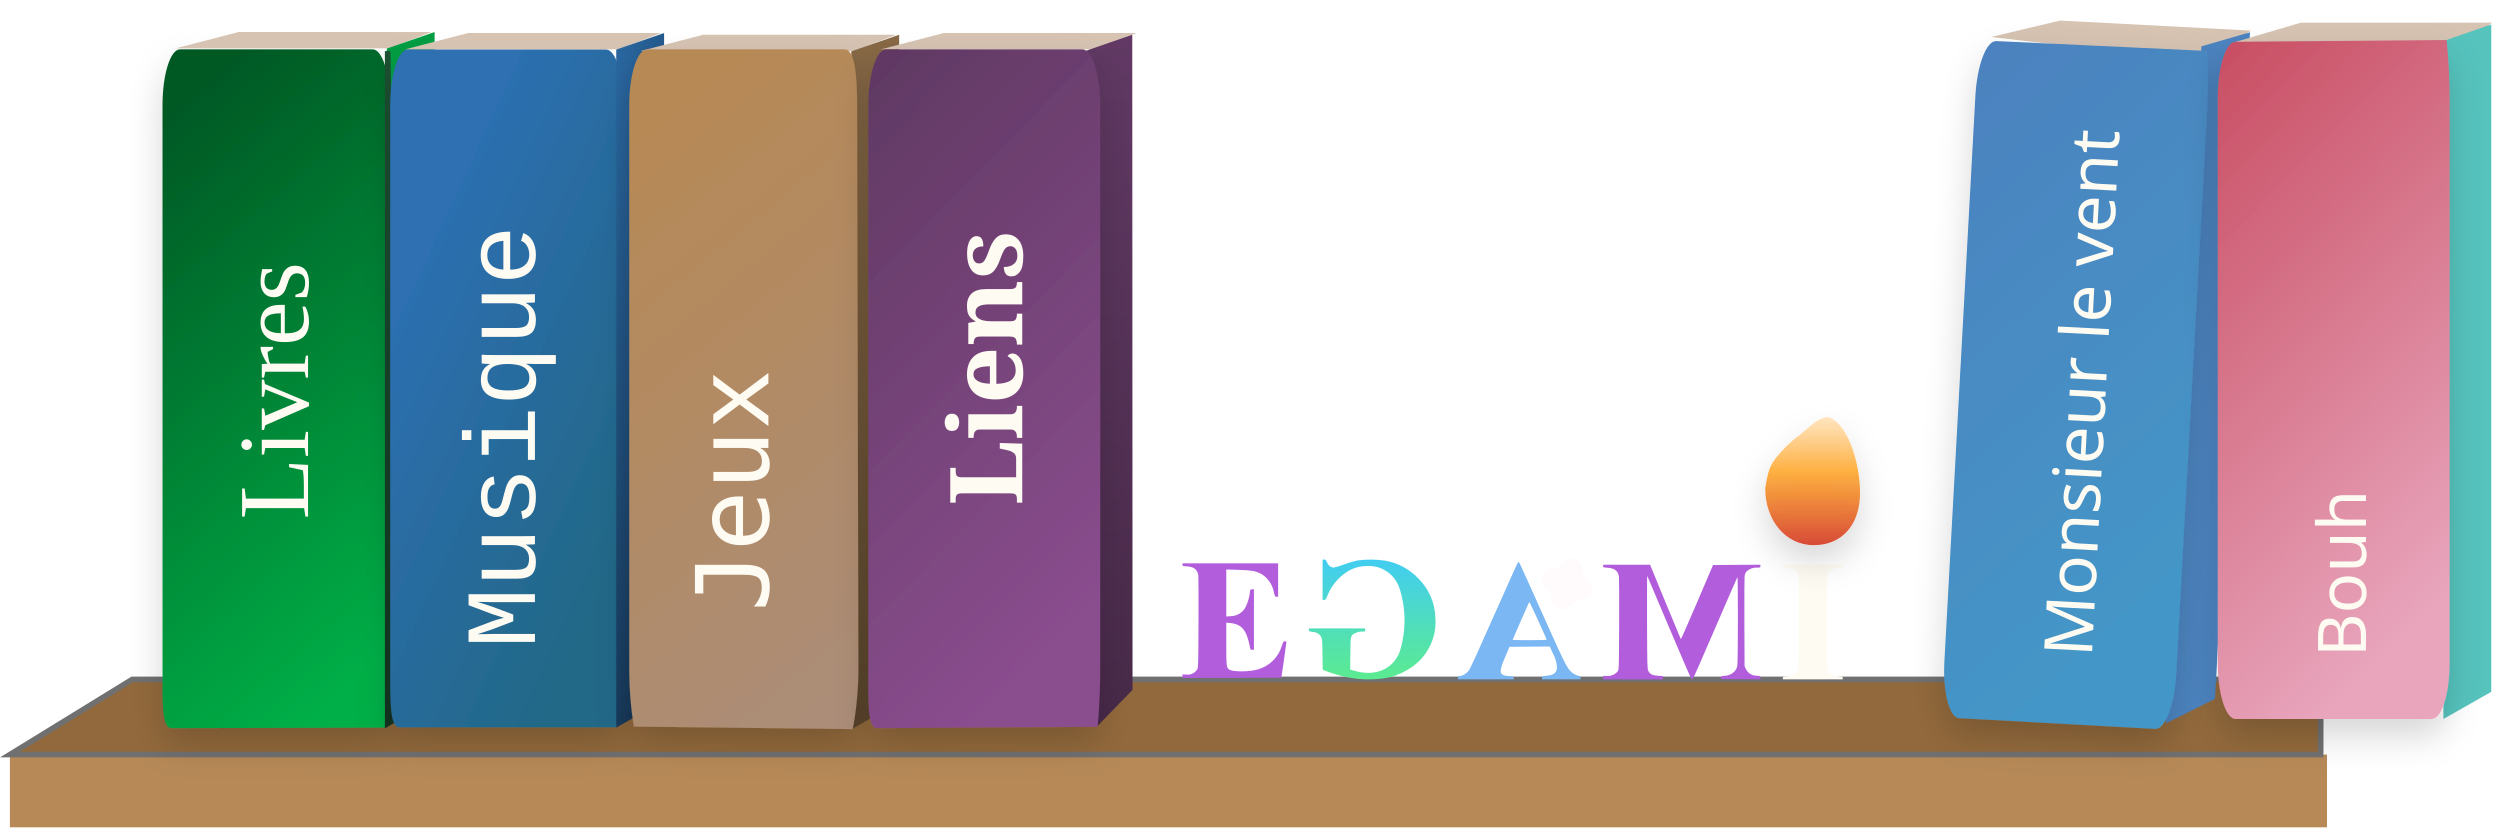
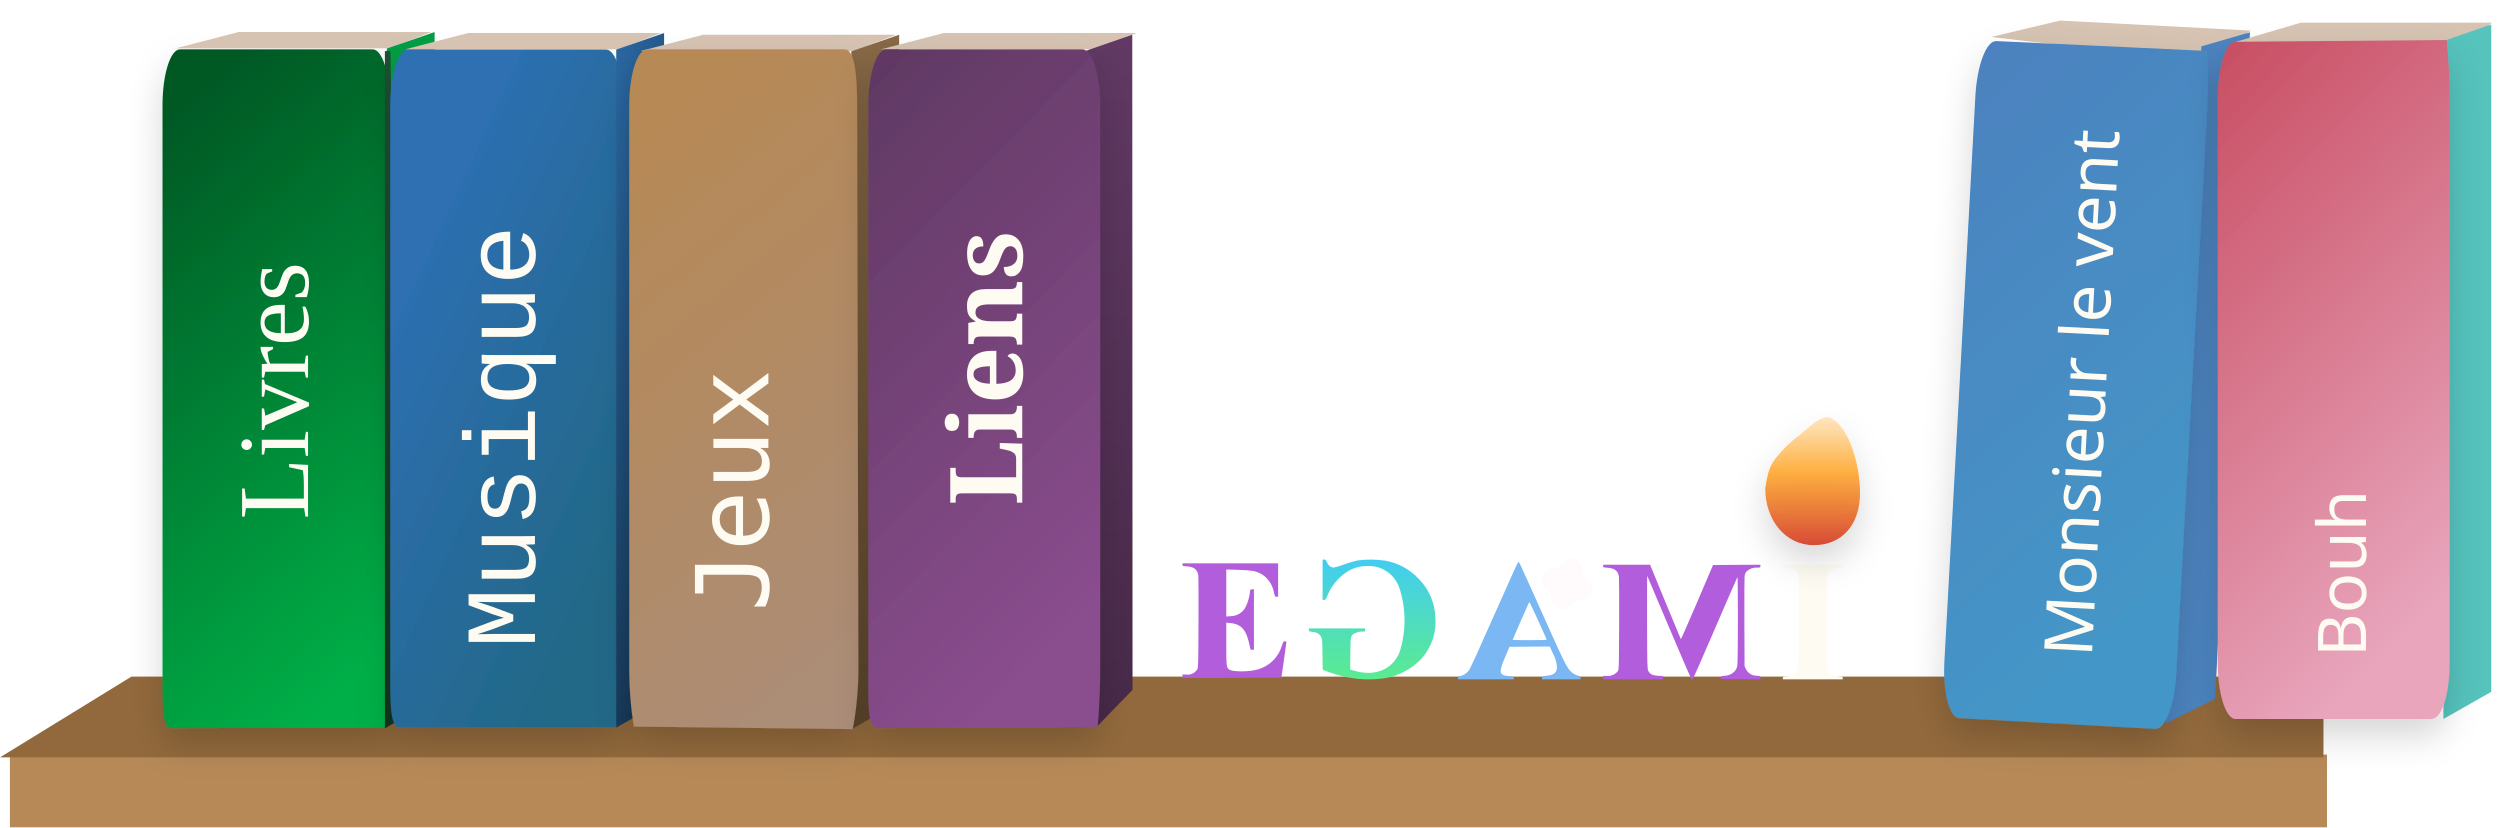
<svg xmlns="http://www.w3.org/2000/svg" width="446.678" height="147.818" viewBox="0 0 446.678 147.818">
  <defs>
    <linearGradient id="linear-gradient" x1="0.5" x2="0.5" y2="1" gradientUnits="objectBoundingBox">
      <stop offset="0" stop-color="#42cdf1" />
      <stop offset="1" stop-color="#5beb90" />
    </linearGradient>
    <linearGradient id="linear-gradient-2" x1="0.5" x2="0.5" y2="1" gradientUnits="objectBoundingBox">
      <stop offset="0" stop-color="#ffdfb1" stop-opacity="0.8" />
      <stop offset="0.423" stop-color="#ffa92f" stop-opacity="0.902" />
      <stop offset="1" stop-color="#d64a36" />
    </linearGradient>
    <filter id="Tracé_856" x="306.396" y="68.48" width="34.941" height="40.922" filterUnits="userSpaceOnUse">
      <feOffset dy="3" input="SourceAlpha" />
      <feGaussianBlur stdDeviation="3" result="blur" />
      <feFlood flood-opacity="0.161" />
      <feComposite operator="in" in2="blur" />
      <feComposite in="SourceGraphic" />
    </filter>
    <linearGradient id="linear-gradient-3" x1="0.612" y1="1" x2="0.322" gradientUnits="objectBoundingBox">
      <stop offset="0" stop-color="#00af47" />
      <stop offset="1" stop-color="#005824" />
    </linearGradient>
    <filter id="Tracé_791" x="20.037" y="2.818" width="58.684" height="139.281" filterUnits="userSpaceOnUse">
      <feOffset dy="3" input="SourceAlpha" />
      <feGaussianBlur stdDeviation="3" result="blur-2" />
      <feFlood flood-opacity="0.161" />
      <feComposite operator="in" in2="blur-2" />
      <feComposite in="SourceGraphic" />
    </filter>
    <linearGradient id="linear-gradient-4" x1="0.452" y1="1" x2="0.103" gradientUnits="objectBoundingBox">
      <stop offset="0" stop-color="#4397c8" />
      <stop offset="1" stop-color="#4c82bf" />
    </linearGradient>
    <filter id="Tracé_791-2" x="337.726" y="0" width="65.717" height="141.307" filterUnits="userSpaceOnUse">
      <feOffset dy="3" input="SourceAlpha" />
      <feGaussianBlur stdDeviation="3" result="blur-3" />
      <feFlood flood-opacity="0.161" />
      <feComposite operator="in" in2="blur-3" />
      <feComposite in="SourceGraphic" />
    </filter>
    <linearGradient id="linear-gradient-5" x1="0.452" y1="1" x2="0.103" gradientUnits="objectBoundingBox">
      <stop offset="0" stop-color="#e8a5bc" />
      <stop offset="1" stop-color="#c95065" />
    </linearGradient>
    <filter id="Tracé_791-3" x="387.253" y="1.156" width="59.425" height="139.306" filterUnits="userSpaceOnUse">
      <feOffset dy="3" input="SourceAlpha" />
      <feGaussianBlur stdDeviation="3" result="blur-4" />
      <feFlood flood-opacity="0.161" />
      <feComposite operator="in" in2="blur-4" />
      <feComposite in="SourceGraphic" />
    </filter>
    <linearGradient id="linear-gradient-6" x1="0.5" x2="0.5" y2="1" gradientUnits="objectBoundingBox">
      <stop offset="0" stop-color="#1d5032" />
      <stop offset="1" stop-color="#133420" />
    </linearGradient>
    <linearGradient id="linear-gradient-7" x1="0.5" x2="1.032" y2="0.707" gradientUnits="objectBoundingBox">
      <stop offset="0" stop-color="#2d6fb2" />
      <stop offset="1" stop-color="#226887" />
    </linearGradient>
    <filter id="Tracé_791-4" x="60.72" y="2.818" width="59.713" height="139.15" filterUnits="userSpaceOnUse">
      <feOffset dy="3" input="SourceAlpha" />
      <feGaussianBlur stdDeviation="3" result="blur-5" />
      <feFlood flood-opacity="0.161" />
      <feComposite operator="in" in2="blur-5" />
      <feComposite in="SourceGraphic" />
    </filter>
    <linearGradient id="linear-gradient-8" x1="0.185" y1="0.017" x2="0.5" y2="1" gradientUnits="objectBoundingBox">
      <stop offset="0" stop-color="#29669f" />
      <stop offset="1" stop-color="#153350" />
    </linearGradient>
    <linearGradient id="linear-gradient-9" x1="0.5" x2="0.5" y2="1" gradientUnits="objectBoundingBox">
      <stop offset="0" stop-color="#886946" />
      <stop offset="1" stop-color="#5b452c" />
    </linearGradient>
    <linearGradient id="linear-gradient-10" x1="0.5" x2="0.785" y2="1.044" gradientUnits="objectBoundingBox">
      <stop offset="0" stop-color="#b78955" />
      <stop offset="1" stop-color="#ab8d79" />
    </linearGradient>
    <filter id="Tracé_791-5" x="103.434" y="2.818" width="58.948" height="139.456" filterUnits="userSpaceOnUse">
      <feOffset dy="3" input="SourceAlpha" />
      <feGaussianBlur stdDeviation="3" result="blur-6" />
      <feFlood flood-opacity="0.161" />
      <feComposite operator="in" in2="blur-6" />
      <feComposite in="SourceGraphic" />
    </filter>
    <linearGradient id="linear-gradient-11" x1="0.5" x2="0.5" y2="1" gradientUnits="objectBoundingBox">
      <stop offset="0" stop-color="#613964" />
      <stop offset="1" stop-color="#472948" />
    </linearGradient>
    <linearGradient id="linear-gradient-12" x1="0.452" y1="1" x2="0.103" gradientUnits="objectBoundingBox">
      <stop offset="0" stop-color="#8a4d8e" />
      <stop offset="1" stop-color="#603963" />
    </linearGradient>
    <filter id="Tracé_791-6" x="146.139" y="2.818" width="59.431" height="139.282" filterUnits="userSpaceOnUse">
      <feOffset dy="3" input="SourceAlpha" />
      <feGaussianBlur stdDeviation="3" result="blur-7" />
      <feFlood flood-opacity="0.161" />
      <feComposite operator="in" in2="blur-7" />
      <feComposite in="SourceGraphic" />
    </filter>
  </defs>
  <g id="Groupe_591" data-name="Groupe 591" transform="translate(-11.231 -481.182)">
    <rect id="Rectangle_137" data-name="Rectangle 137" width="414" height="13" transform="translate(13 616)" fill="#b68957" />
-     <path id="Tracé_939" data-name="Tracé 939" d="M2440,1795.016l21.869-13.435h391v13.435Z" transform="translate(-2427 -1179.015)" fill="#92693c" stroke="#707070" stroke-width="1" />
+     <path id="Tracé_939" data-name="Tracé 939" d="M2440,1795.016l21.869-13.435h391v13.435Z" transform="translate(-2427 -1179.015)" fill="#92693c" stroke="#92693c" stroke-width="1" />
  </g>
  <g id="Groupe_572" data-name="Groupe 572" transform="translate(-586.625 -1831.52)">
    <path id="Polygone_78" data-name="Polygone 78" d="M7.081,5.692a2,2,0,0,1,3.795,0l.031.093A2,2,0,0,0,12.172,7.05l.093.031a2,2,0,0,1,0,3.795l-.093.031a2,2,0,0,0-1.265,1.265l-.031.093a2,2,0,0,1-3.795,0l-.031-.093a2,2,0,0,0-1.265-1.265l-.093-.031a2,2,0,0,1,0-3.795l.093-.031A2,2,0,0,0,7.05,5.785Z" transform="translate(860.852 1924.568) rotate(18)" fill="#fffbfc" />
    <path id="Tracé_855" data-name="Tracé 855" d="M894-1139.753c0,.237.041.247.751.288,1.3.062,1.945.587,2.079,1.657.031.3.052,4.1.031,8.461-.031,7.143-.052,7.956-.206,8.234a1.944,1.944,0,0,1-2,.978H894v.618l8.821-.021,8.821-.031.072-.36c.062-.268.648-4.488.844-5.97.01-.093-.082-.165-.247-.185-.247-.031-.288.031-.545.772a6.227,6.227,0,0,1-4.23,4.24c-1.493.463-4.5.494-5.157.062-.535-.34-.556-.556-.556-4.632v-3.767l.7.072c2.12.206,2.975,1.287,3.582,4.539.031.185.113.237.35.237h.309v-10.807h-.3c-.319,0-.422.144-.422.6a8.541,8.541,0,0,1-.638,2.305,3.049,3.049,0,0,1-2.8,1.9l-.782.062v-8.4l2.192.062c2.347.083,2.975.185,3.952.659a4.819,4.819,0,0,1,2.378,3.407c.165.689.2.741.463.741h.278V-1140H894Z" transform="translate(-96.097 3072.176)" fill="#b25ddc" />
    <path id="Tracé_851" data-name="Tracé 851" d="M551.7-916.753c0,.226-.052.237-.793.309a2.644,2.644,0,0,0-1.245.329c-.844.494-.792-.062-.792,9.3,0,8.234,0,8.286.216,8.759.278.6.813.875,1.863.978.7.062.752.082.752.309v.247H541v-.247c0-.226.051-.247.741-.309a2.581,2.581,0,0,0,1.873-.813c.216-.288.216-.412.247-8.594.021-4.57,0-8.45-.031-8.635a1.733,1.733,0,0,0-.947-1.122,4.9,4.9,0,0,0-1.112-.216c-.72-.062-.772-.072-.772-.3V-917h10.7Z" transform="translate(364.168 2849.42)" fill="#fefbf2" />
    <path id="Tracé_852" data-name="Tracé 852" d="M49.1-682.743c0,.247-.031.257-.546.257a2.576,2.576,0,0,0-1.9.659,1.488,1.488,0,0,0-.381,1.009c-.031.36-.051,4.1-.031,8.316l.031,7.668.257.515a2.124,2.124,0,0,0,1.894,1.153c.669.062.679.062.679.36v.288l-3.53-.021-3.52-.031v-.257c0-.247.041-.257.71-.34a2.518,2.518,0,0,0,1.842-.916,1.855,1.855,0,0,0,.391-1.184c.113-1.112.113-15.634,0-15.521-.051.062-1.842,4.158-3.973,9.109s-3.932,9.047-3.983,9.109-.144.062-.247,0c-.082-.062-1.894-4.22-4.014-9.253s-3.87-9.171-3.9-9.2-.041,3.685-.031,8.275c.031,7.874.041,8.347.226,8.708.288.6.762.834,1.781.885l.854.052v.587H21v-.618h.7a2.229,2.229,0,0,0,1.925-.844c.2-.329.206-.576.237-8.317.021-4.385,0-8.213-.031-8.512-.134-1.07-.762-1.575-2.079-1.657-.71-.041-.751-.062-.751-.288V-683h8.388l2.717,6.618c1.492,3.633,2.748,6.639,2.779,6.68s1.348-2.923,2.913-6.587l2.841-6.659,4.23-.031L49.1-683Z" transform="translate(852.056 2615.42)" fill="#b25ddc" />
    <path id="Tracé_853" data-name="Tracé 853" d="M20.944-1141.5c.154.288,1.616,3.53,5.373,11.919,2.367,5.29,3,6.546,3.572,7.195a2.99,2.99,0,0,0,1.575.978c.237.051.319.134.34.35l.031.278H24.927v-.257c0-.278.062-.3,1.019-.412,1.173-.134,1.657-.586,1.657-1.554a6.065,6.065,0,0,0-.793-2.542l-.484-1.1-3.6.021-3.6.031-.772,1.8c-1.225,2.882-1.132,3.283.8,3.458.679.062.731.093.731.309v.247H9.9v-.257c0-.2.072-.268.278-.319a2.52,2.52,0,0,0,1.956-1.523c.216-.34,2.192-4.724,4.405-9.726s4.066-9.119,4.138-9.14S20.862-1141.662,20.944-1141.5Zm.185,10.3c-.8,1.832-1.451,3.355-1.451,3.376s1.369.041,3.036.041,3.036-.031,3.036-.072c0-.206-3.036-6.814-3.1-6.752C22.611-1134.56,21.922-1133.016,21.129-1131.194Z" transform="translate(837.208 3073.681)" fill="#7ab7f3" />
    <path id="Tracé_854" data-name="Tracé 854" d="M31.841-921.794a10.788,10.788,0,0,1,5.929,3.263,10.176,10.176,0,0,1,2.944,6.783,9.793,9.793,0,0,1-4.292,9.016,13.859,13.859,0,0,1-3.6,1.719,19.511,19.511,0,0,1-8,.01,26.743,26.743,0,0,1-3.777-1.122l-.453-.206-.041-2.758c-.031-2.542-.051-2.789-.237-3.108a1.731,1.731,0,0,0-1.482-.865c-.7-.113-.741-.134-.71-.381l.031-.257h9.984l.031.278c.031.288.031.288-.566.288a2.668,2.668,0,0,0-1.132.247c-.906.422-.906.4-.937,3.674l-.031,2.862.7.206c3.7,1.1,6.855-.175,8.121-3.294a18.746,18.746,0,0,0-.031-11.5,5.792,5.792,0,0,0-6-3.9,6.612,6.612,0,0,0-3.222.937,9.141,9.141,0,0,0-3.633,4.343c-.268.69-.329.762-.587.762H20.57V-922h.278c.247.01.329.093.535.525a1.387,1.387,0,0,0,1.163.916,12.994,12.994,0,0,0,1.853-.566,18.21,18.21,0,0,1,2.429-.721A18.166,18.166,0,0,1,31.841-921.794Z" transform="translate(802.362 2853.498)" fill="url(#linear-gradient)" />
    <g transform="matrix(1, 0, 0, 1, 586.62, 1831.52)" filter="url(#Tracé_856)">
      <path id="Tracé_856-2" data-name="Tracé 856" d="M14.039-8.959C17.557-8.155,19.9-.984,19.9,4.63s-3.152,9.333-8.269,9.333S2.96,9.436,2.96,3.822c.484-3.1.831-4.039,1.978-5.529A21.559,21.559,0,0,1,9.09-5.714C11.365-7.527,12.171-8.642,14.039-8.959Z" transform="translate(312.44 83.44)" fill="url(#linear-gradient-2)" />
    </g>
  </g>
  <g id="Groupe_585" data-name="Groupe 585" transform="translate(164.039 -90.182)">
    <g id="Groupe_586" data-name="Groupe 586" transform="translate(-154)">
      <g transform="matrix(1, 0, 0, 1, -10.04, 90.18)" filter="url(#Tracé_791)">
        <path id="Tracé_791-7" data-name="Tracé 791" d="M3.129,0H37.553c1.728,0,3.129,4.477,3.129,10V111a57.235,57.235,0,0,1-.948,10.187l-38.14.094C-.134,121.281,0,116.523,0,111V10C0,4.477,1.4,0,3.129,0Z" transform="translate(29.04 8.82)" fill="url(#linear-gradient-3)" />
      </g>
    </g>
  </g>
  <g id="Groupe_594" data-name="Groupe 594" transform="translate(2.769 -486.182)">
    <path id="Tracé_944" data-name="Tracé 944" d="M2592.61,1665l11.277-2.922h34.43l-7.511,2.922Z" transform="translate(-2564 -1170.179)" fill="#d6c3b2" />
    <path id="Tracé_945" data-name="Tracé 945" d="M2637.534,1662.388v119.251l-8.547,4.85V1665.352Z" transform="translate(-2562.651 -1170.489)" fill="#029d43" />
    <text id="Livres" transform="translate(52.27 579) rotate(-90)" fill="#fefbf2" font-size="18" font-family="TimesNewRomanPSMT, Times New Roman">
      <tspan x="0" y="0">Livres</tspan>
    </text>
  </g>
  <g id="Groupe_597" data-name="Groupe 597" transform="translate(14.987 -504.794) rotate(3)">
    <path id="Tracé_946" data-name="Tracé 946" d="M2591.655,1665.653l12.153-3.575H2638l-8.533,5.97Z" transform="translate(-2224.613 -1172.783)" fill="#d6c3b2" />
    <path id="Tracé_947" data-name="Tracé 947" d="M2637.534,1662.388v119.251l-8.547,4.85V1665.352Z" transform="translate(-2224.317 -1172.783)" fill="#4c84c0" />
    <g id="Groupe_590" data-name="Groupe 590" transform="translate(499.357 393.706)">
      <g id="Groupe_586-2" data-name="Groupe 586" transform="translate(-135 99)">
        <g transform="matrix(1, -0.05, 0.05, 1, -352.9, 12.18)" filter="url(#Tracé_791-2)">
          <path id="Tracé_791-8" data-name="Tracé 791" d="M3.187,0l37.7-.306A103.16,103.16,0,0,1,41.425,10V111c0,5.523-1.427,10-3.187,10H3.187C1.427,121,0,116.523,0,111V10C0,4.477,1.427,0,3.187,0Z" transform="translate(353.06 6.31) rotate(3)" fill="url(#linear-gradient-4)" />
        </g>
        <text id="Monsieur_le_vent" data-name="Monsieur le vent" transform="translate(26.476 109.932) rotate(-90)" fill="#fefbf2" font-size="12" font-family="NirmalaUI, Nirmala UI">
          <tspan x="0" y="0">Monsieur le vent</tspan>
        </text>
      </g>
    </g>
  </g>
  <g id="Groupe_598" data-name="Groupe 598" transform="translate(31.897 -485.244)">
    <path id="Tracé_946-2" data-name="Tracé 946" d="M2591.655,1665.653l12.153-3.575H2638l-8.533,5.97Z" transform="translate(-2224.613 -1172.783)" fill="#d6c3b2" />
    <path id="Tracé_947-2" data-name="Tracé 947" d="M2637.534,1662.388v119.251l-8.547,4.85V1665.352Z" transform="translate(-2224.317 -1172.783)" fill="#56c3bd" />
    <g id="Groupe_590-2" data-name="Groupe 590" transform="translate(499.357 393.706)">
      <g id="Groupe_586-3" data-name="Groupe 586" transform="translate(-135 99)">
        <g transform="matrix(1, 0, 0, 1, -396.25, -7.46)" filter="url(#Tracé_791-3)">
          <path id="Tracé_791-9" data-name="Tracé 791" d="M3.187,0l37.7-.306A103.16,103.16,0,0,1,41.425,10V111c0,5.523-1.427,10-3.187,10H3.187C1.427,121,0,116.523,0,111V10C0,4.477,1.427,0,3.187,0Z" transform="translate(396.25 7.46)" fill="url(#linear-gradient-5)" />
        </g>
        <text id="Bouh" transform="translate(26.476 109.932) rotate(-90)" fill="#fefbf2" font-size="12" font-family="NirmalaUI, Nirmala UI">
          <tspan x="0" y="0">Bouh</tspan>
        </text>
      </g>
    </g>
  </g>
  <path id="Tracé_948" data-name="Tracé 948" d="M0,0H1L2.415,119.609,0,121Z" transform="translate(68.769 9.127)" fill="url(#linear-gradient-6)" />
  <a href="http://localhost:4200/accueil">
    <g id="Groupe_596" data-name="Groupe 596" transform="translate(2.769 -486.182)">
      <g id="Groupe_588" data-name="Groupe 588" transform="translate(201.952 396)">
        <g id="Groupe_586-4" data-name="Groupe 586" transform="translate(-154)">
          <g transform="matrix(1, 0, 0, 1, -50.72, 90.18)" filter="url(#Tracé_791-4)">
            <path id="Tracé_791-10" data-name="Tracé 791" d="M3.209,0H38.5c1.772,0,3.209,4.477,3.209,10V111a39.123,39.123,0,0,1-1.4,10.15l-38.625-.007C-.085,121.143,0,116.523,0,111V10C0,4.477,1.437,0,3.209,0Z" transform="translate(69.72 8.82)" fill="url(#linear-gradient-7)" />
          </g>
        </g>
      </g>
      <path id="Tracé_942" data-name="Tracé 942" d="M2592.61,1665l11.277-2.922h34.43l-7.511,2.922Z" transform="translate(-2523 -1170)" fill="#d6c3b2" />
      <path id="Tracé_943" data-name="Tracé 943" d="M2637.534,1662.388v119.251l-8.547,4.85V1665.352Z" transform="translate(-2521.651 -1170.31)" fill="url(#linear-gradient-8)" />
      <text id="Musique" transform="translate(92.808 602) rotate(-90)" fill="#fefbf2" font-size="18" font-family="CourierNewPSMT, Courier New">
        <tspan x="0" y="0">Musique</tspan>
      </text>
    </g>
  </a>
  <g id="Groupe_592" data-name="Groupe 592" transform="translate(3.769 -486.182)">
    <path id="Tracé_940" data-name="Tracé 940" d="M2592.61,1665l11.277-2.922h34.43l-7.511,2.922Z" transform="translate(-2482 -1169.69)" fill="#d6c3b2" />
    <path id="Tracé_941" data-name="Tracé 941" d="M2637.534,1662.388v119.251l-8.547,4.85V1665.352Z" transform="translate(-2480.651 -1170)" fill="url(#linear-gradient-9)" />
    <g transform="matrix(1, 0, 0, 1, -3.77, 486.18)" filter="url(#Tracé_791-5)">
      <path id="Tracé_791-11" data-name="Tracé 791" d="M3.209,0H38.5c1.772,0,2.209,4.477,2.209,10l.236,101a58.3,58.3,0,0,1-1.018,10.456L.826,121A61.432,61.432,0,0,1,0,111V10C0,4.477,1.437,0,3.209,0Z" transform="translate(112.43 8.82)" fill="url(#linear-gradient-10)" />
    </g>
    <text id="Jeux" transform="translate(133.521 595.5) rotate(-90)" fill="#fefbf2" font-size="18" font-family="Consolas">
      <tspan x="0" y="0">Jeux</tspan>
    </text>
  </g>
  <g id="Groupe_593" data-name="Groupe 593" transform="translate(4.769 -486.182)">
    <path id="Tracé_937" data-name="Tracé 937" d="M2592.61,1665l11.277-2.922h34.43l-7.511,2.922Z" transform="translate(-2440 -1170)" fill="#d6c3b2" />
    <path id="Tracé_938" data-name="Tracé 938" d="M2637.534,1662.388l.048,117.047-6.361,6.56-2.234-120.644Z" transform="translate(-2440 -1170)" fill="url(#linear-gradient-11)" />
    <g id="Groupe_589" data-name="Groupe 589" transform="translate(285.377 396)">
      <g id="Groupe_586-5" data-name="Groupe 586" transform="translate(-135 99)">
        <g transform="matrix(1, 0, 0, 1, -155.15, -8.82)" filter="url(#Tracé_791-6)">
          <path id="Tracé_791-12" data-name="Tracé 791" d="M3.187,0H38.238C40,0,41.425,4.477,41.425,10V111c0,5.523-.458,10.043-.458,10.043l-39.4.239C-.2,121.282,0,116.523,0,111V10C0,4.477,1.427,0,3.187,0Z" transform="translate(155.15 8.82)" fill="url(#linear-gradient-12)" />
        </g>
        <text id="Liens" transform="translate(27.5 81.5) rotate(-90)" fill="#fefbf2" font-size="18" font-family="Garamond-Bold, Garamond" font-weight="700">
          <tspan x="0" y="0">Liens</tspan>
        </text>
      </g>
    </g>
  </g>
</svg>
